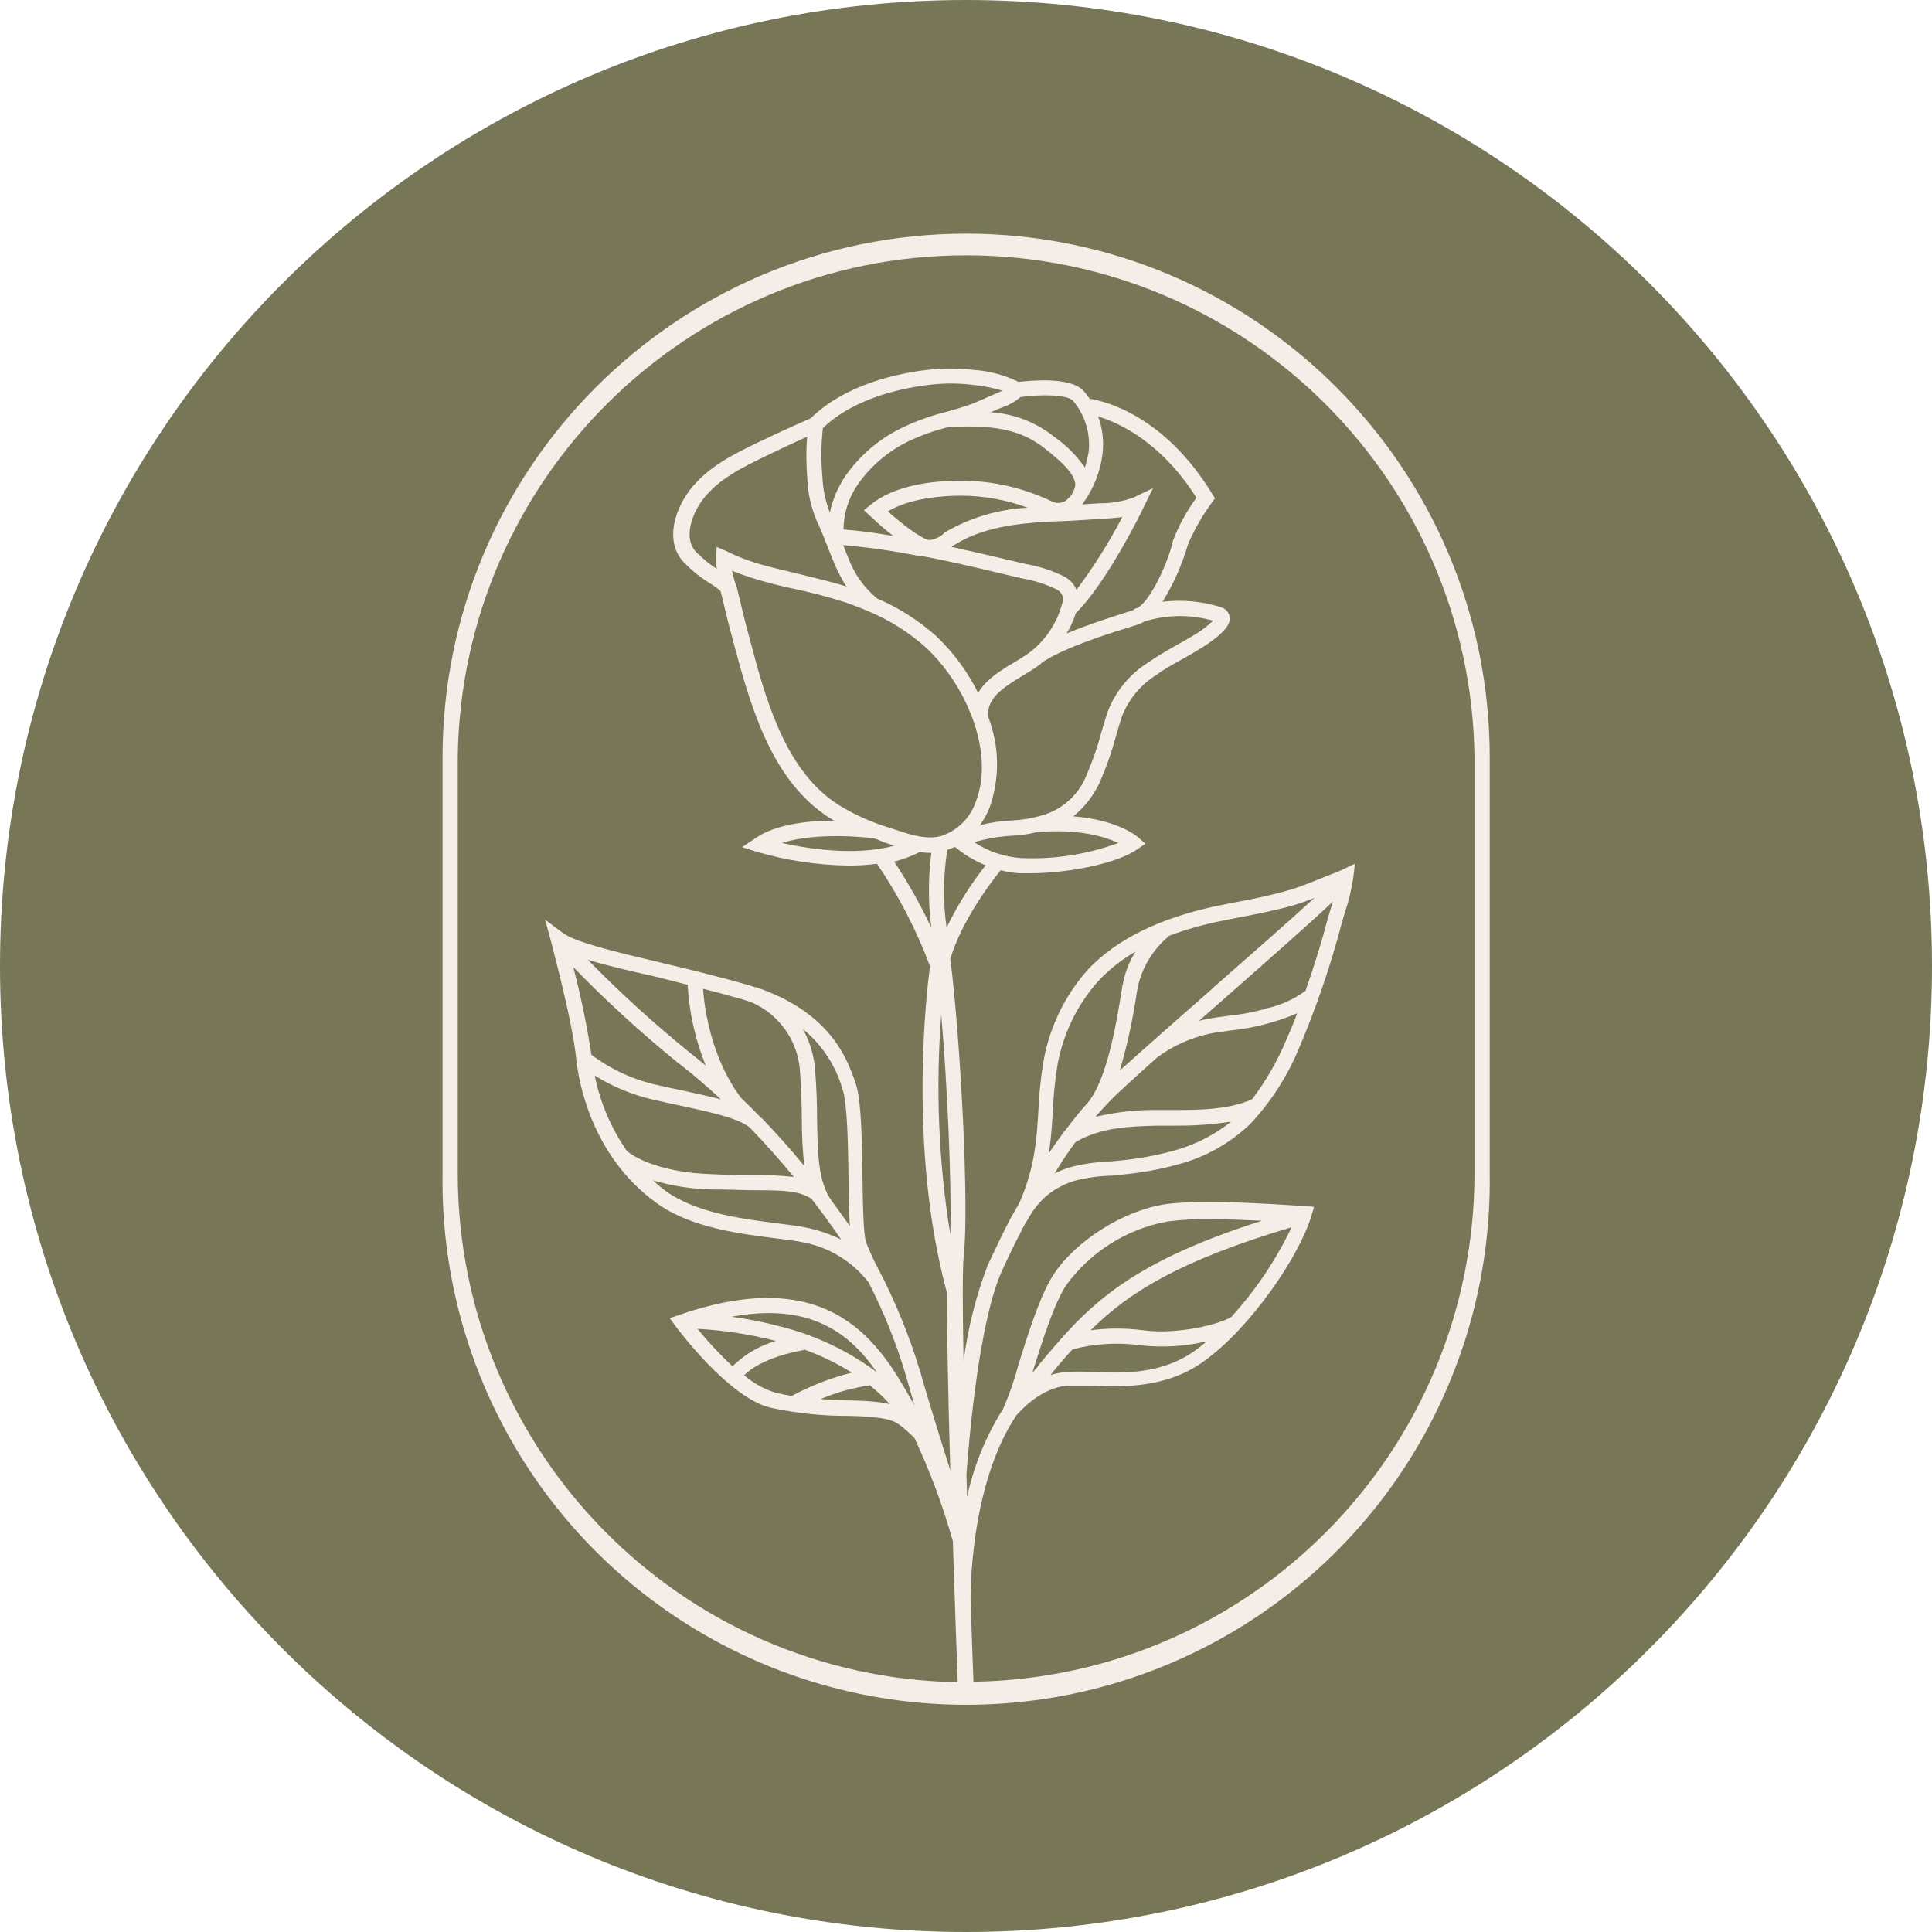
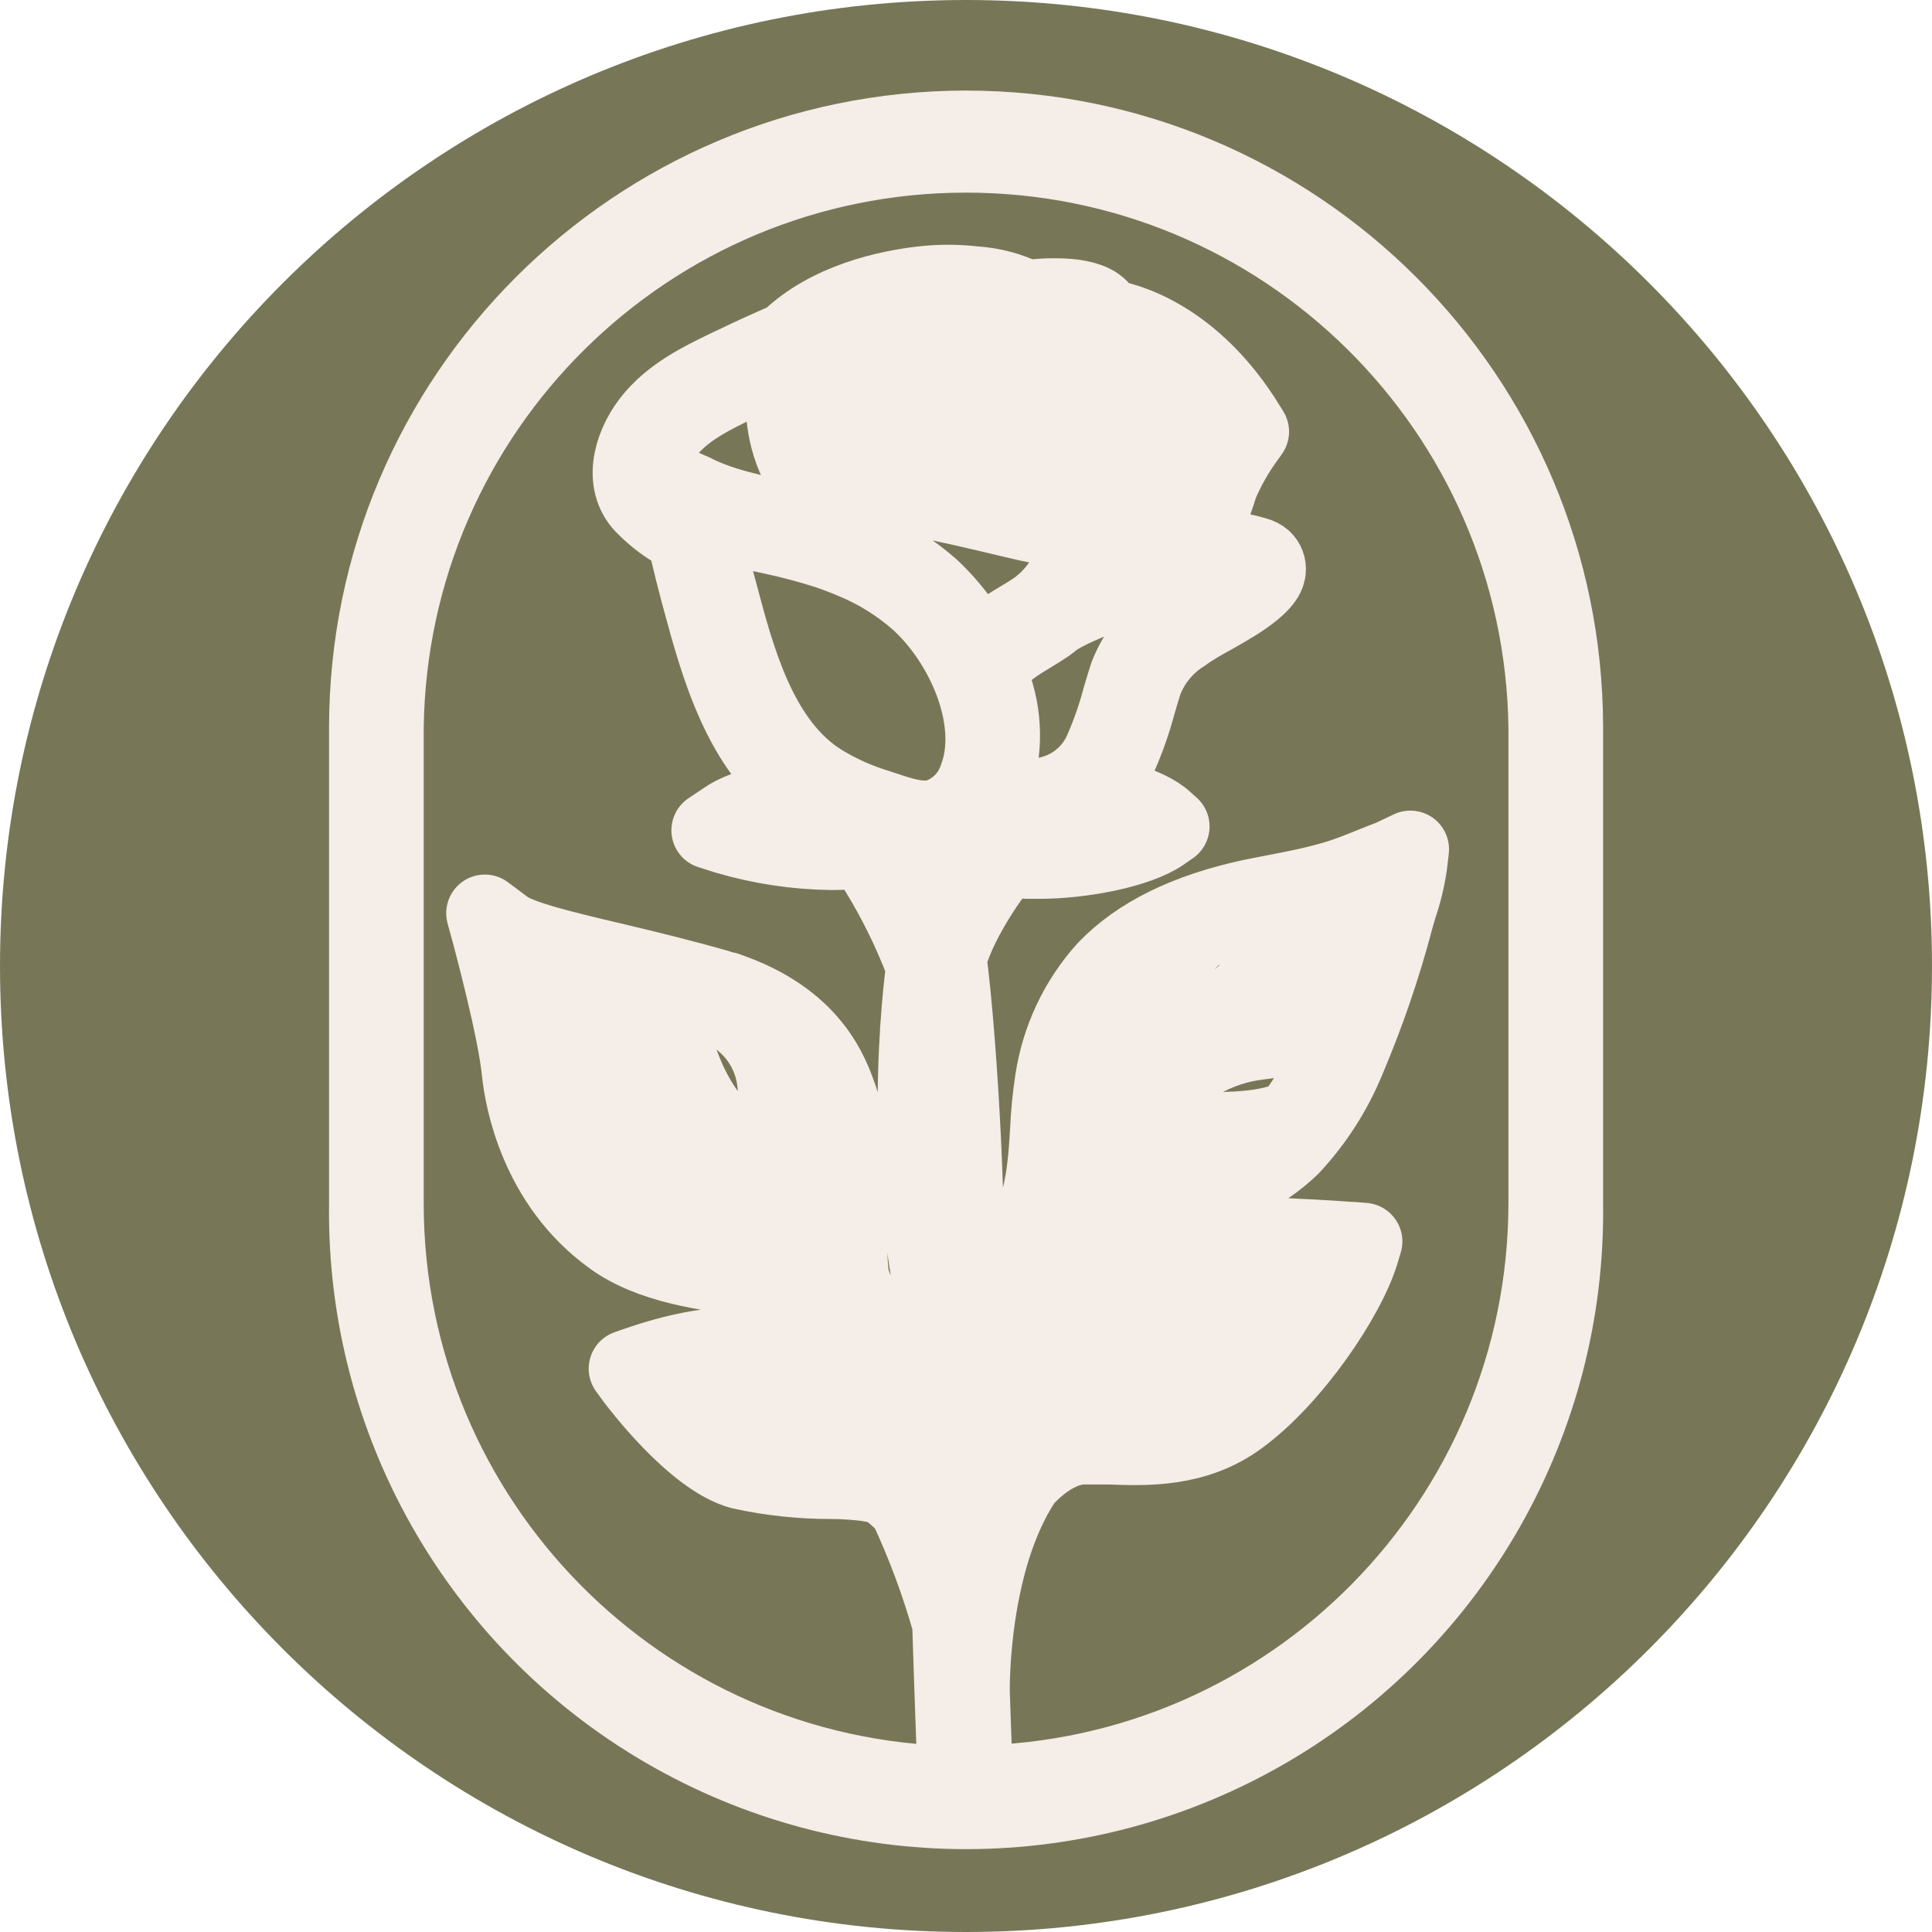
<svg xmlns="http://www.w3.org/2000/svg" viewBox="0 0 64 64">
  <circle cx="32" cy="32" r="32" fill="#777758" />
-   <g transform="translate(14.66 7.74) scale(0.28)" fill="#f5ede7">
+   <g transform="translate(12.18 4.28) scale(0.32)" fill="#f5ede7" stroke="#f5ede7" stroke-width="8" stroke-linejoin="round">
    <path d="M61.94,0A62,62,0,0,0,0,61.94v49.37a61.95,61.95,0,1,0,123.89,0V61.94A62,62,0,0,0,61.94,0ZM43.15,28.9a14.14,14.14,0,0,0,1.09,5c.47,1,.87,2,1.26,3,.28.71.56,1.43.86,2.13a18.23,18.23,0,0,0,1.41,2.71c-1.84-.59-3.72-1-5.54-1.46s-3.44-.79-5.11-1.31a22.4,22.4,0,0,1-3-1.15L34,37.76a3.37,3.37,0,0,0-.38-.19l-1.19-.51-.06,1.29a7.26,7.26,0,0,0,.08,1.31,14.52,14.52,0,0,1-2.29-1.84c-1.84-1.68-.61-4.75.66-6.4,1.87-2.44,4.8-3.84,7.62-5.2l.42-.2c1.42-.69,2.85-1.35,4.27-2A31.71,31.71,0,0,0,43.15,28.9Zm25.23-9.57c2.49-.34,5.52-.28,6.19.42a8.06,8.06,0,0,1,1.87,6.1A18.08,18.08,0,0,1,76,27.67a14.73,14.73,0,0,0-3.53-3.56l-.26-.2a13.42,13.42,0,0,0-7.36-2.78l.9-.39.45-.18A6.5,6.5,0,0,0,68.38,19.33ZM59.63,82.11a30.73,30.73,0,0,1,.09-9.21,5.66,5.66,0,0,0,.72-.28l.2-.05a13.61,13.61,0,0,0,3.61,2.16A40.35,40.35,0,0,0,59.63,82.11ZM62.89,72a19.59,19.59,0,0,1,4.48-.77,13.68,13.68,0,0,0,2.91-.42c5-.43,8.13.55,9.67,1.28A29.38,29.38,0,0,1,68.4,73.87,11.55,11.55,0,0,1,62.89,72Zm8.6-3.35a15.94,15.94,0,0,1-4.19.78,17.9,17.9,0,0,0-3.73.56,9.42,9.42,0,0,0,1.16-2.12,15.46,15.46,0,0,0-.16-10.66c-.25-2.14,1.52-3.39,4.06-4.91.6-.36,1.17-.71,1.69-1.07a9.75,9.75,0,0,0,.77-.61l0,0c2.65-1.68,7.25-3.16,10-4l1.31-.42a3.91,3.91,0,0,0,.65-.32,14.23,14.23,0,0,1,8.11-.09,11.63,11.63,0,0,1-2.27,1.71c-.65.4-1.31.78-2,1.15-1.15.65-2.33,1.33-3.45,2.11a11.91,11.91,0,0,0-4.77,5.85c-.26.79-.49,1.59-.73,2.4a35.69,35.69,0,0,1-1.76,5.07A8,8,0,0,1,71.49,68.64ZM51.41,43.16A11.27,11.27,0,0,1,48,38.35c-.21-.49-.41-1-.6-1.5a80,80,0,0,1,8.8,1.25l.29,0c3.28.6,6.59,1.39,9.79,2.15l1.27.3,1,.23a15.37,15.37,0,0,1,4.08,1.3,1.49,1.49,0,0,1,.71.75,1.85,1.85,0,0,1,0,.79,10.67,10.67,0,0,1-4.09,6.08c-.46.32-1,.65-1.58,1-1.56.93-3.36,2-4.31,3.63a23.79,23.79,0,0,0-5.08-6.83A25.74,25.74,0,0,0,51.41,43.16Zm8.51-20.29c4.09-.17,8-.09,11.2,2.45l.26.2c1.16.92,3.9,3.08,3.42,4.52a3.17,3.17,0,0,1-.46.94,6.94,6.94,0,0,1-.53.55,1.75,1.75,0,0,1-.35.2,1.64,1.64,0,0,1-1.4-.06,24.72,24.72,0,0,0-10.75-2.44c-3.29,0-7.8.5-10.66,2.84l-.79.64.74.71c.37.34,1.46,1.36,2.72,2.35A58.67,58.67,0,0,0,47.44,35a9.42,9.42,0,0,1,1.71-5.36,15.76,15.76,0,0,1,5.58-4.88A24.39,24.39,0,0,1,59.92,22.87ZM75,42.14a3.15,3.15,0,0,0-1.44-1.57A16.71,16.71,0,0,0,69,39.08l-1-.23-1.26-.3c-2.14-.51-4.33-1-6.53-1.5l.26-.17c3.33-2.14,7.42-2.57,11-2.8L73.68,34c1.08-.06,2.15-.11,3.22-.2l1-.06a24.52,24.52,0,0,0,2.52-.22A62.15,62.15,0,0,1,75,42.14Zm-15.8-6.58a3,3,0,0,1-1.62.69c-.94-.14-3.2-1.88-4.9-3.39C55.28,31.29,59.12,31,61.31,31h0a23,23,0,0,1,7.91,1.42,21.59,21.59,0,0,0-9.81,2.93Zm23.13,8.68c-.17.06-.35.11-.52.18l0,.08-1.25.41c-1.8.58-4.36,1.4-6.72,2.39a10.81,10.81,0,0,0,1.07-2.39c3.67-3.61,7.85-12.11,8-12.47l1.14-2.33-2.33,1.12a11.49,11.49,0,0,1-4,.67l-1,.06-1,.07,0-.07a12.52,12.52,0,0,0,2.35-5.82,9.47,9.47,0,0,0-.51-4.51c2.5.76,7.43,3,11.63,9.61a22,22,0,0,0-2.79,5.12C86,38.34,84.07,43,82.31,44.24ZM65.57,18.88l-.5.21c-.32.13-.64.27-.95.42-.73.32-1.42.63-2.15.87s-1.57.48-2.35.7a26.84,26.84,0,0,0-5.75,2.13,17.5,17.5,0,0,0-6.21,5.46A12.51,12.51,0,0,0,45.82,33a13.24,13.24,0,0,1-.88-4.26A27.89,27.89,0,0,1,45,23c3.78-3.62,9.52-4.76,12.64-5.12a21.15,21.15,0,0,1,5,0,18.35,18.35,0,0,1,3.58.69C66,18.7,65.8,18.79,65.57,18.88Zm-31.31,21c.72.3,1.48.57,2.32.84,1.74.54,3.52,1,5.24,1.35a59.5,59.5,0,0,1,5.86,1.56q1.47.51,2.79,1.08h0a24,24,0,0,1,6.62,4.17c4.76,4.35,8.29,12.39,6,18.32a6.45,6.45,0,0,1-4.15,4.08c-1.77.44-3.62-.18-5.42-.78l-.73-.24a25.17,25.17,0,0,1-5.88-2.64l-.53-.35c-6-4.15-8.23-12.48-10-19.18l-.1-.37c-.4-1.46-.79-3-1.2-4.78-.08-.36-.18-.74-.29-1.14C34.56,41.18,34.38,40.52,34.26,39.88ZM52.21,72l.71.24.53.17c-4.59,1.25-10.2.37-13.3-.32,4.09-1.32,10.07-.65,10.65-.58S51.71,71.81,52.21,72Zm4.29,1.17a8.75,8.75,0,0,0,1.14.09h.19a34.35,34.35,0,0,0,0,8.86,61.86,61.86,0,0,0-4.4-7.83A14.67,14.67,0,0,0,56.5,73.14ZM59,92.4c.75,8.72,1.24,20.16,1.07,26A109.4,109.4,0,0,1,59,92.4ZM40,129.3a46,46,0,0,0-5.8-1.16c9.38-1.74,14,2,17.19,6.57A32,32,0,0,0,40,129.3ZM39.43,131a12.19,12.19,0,0,0-5.13,3,44.57,44.57,0,0,1-4.14-4.43A47.25,47.25,0,0,1,39.43,131Zm3.31,1a29.11,29.11,0,0,1,5.68,2.75,31.52,31.52,0,0,0-7.12,2.76,20.4,20.4,0,0,1-2.12-.45,10.53,10.53,0,0,1-3.5-2C37.75,133,41.89,132.22,42.74,132.08Zm7.73,4.19a20.33,20.33,0,0,1,2.45,2.29c-.29-.07-.59-.13-.94-.19a32.89,32.89,0,0,0-3.83-.25c-1.06,0-2.23-.08-3.43-.16A23.41,23.41,0,0,1,50.47,136.27Zm71.62-25a60.21,60.21,0,0,1-59.28,60.13c-.06-1.57-.19-5.09-.34-9.59,0-.53-.15-13.57,5.4-21.9.38-.45,2.95-3.35,6.07-3.53.82,0,1.82,0,2.89,0,3.75.14,8.89.33,13.39-3,5.48-4,11.16-12.36,12.57-17.09l.32-1.07-1.11-.09c-.48,0-11.85-.94-16.56-.21-4.94.76-10.62,4.37-13.2,8.38-1.55,2.42-2.95,6.88-4.07,10.46A37.36,37.36,0,0,1,66.34,139h0a32.5,32.5,0,0,0-4.29,10.46c0-.88-.05-1.76-.07-2.65.34-4.72,1.54-18.19,4.18-24.05.68-1.51,1.58-3.39,2.66-5.44l.41-.68a10.39,10.39,0,0,1,1.93-2.55,9.47,9.47,0,0,1,3.49-2,18.86,18.86,0,0,1,4.11-.63c.54,0,1.09-.08,1.64-.14A37.42,37.42,0,0,0,87,110.12a19.55,19.55,0,0,0,8.58-4.81,29.73,29.73,0,0,0,5.77-9,106.93,106.93,0,0,0,5-14.61c.12-.45.26-.91.4-1.37a23.46,23.46,0,0,0,1-4.17l.19-1.62-1.47.7c-.22.11-.46.22-.69.31-.62.23-1.24.48-1.86.73-1.21.49-2.47,1-3.72,1.37-2,.59-4,1-6,1.38l-2.61.51C84.78,81,79.8,83.46,76.41,87A22.07,22.07,0,0,0,71,98.5a47.41,47.41,0,0,0-.5,5.12c-.09,1.49-.18,3-.4,4.51a24.47,24.47,0,0,1-1.85,6.52c-.33.59-.65,1.18-1,1.75h0c-1.11,2.12-2,4.06-2.74,5.61a49.19,49.19,0,0,0-2.87,11.43c-.12-6.08-.13-10.84,0-12.28.7-5.7-.36-26-1.57-35.35,1.35-4.54,4.83-9.1,5.95-10.49a12.31,12.31,0,0,0,2.21.35c.42,0,.87,0,1.34,0,4.29,0,10.14-1.1,12.64-2.84l.94-.65-.85-.76c-.12-.1-2.4-2.07-7.68-2.48a11.25,11.25,0,0,0,3.18-4.14,37.32,37.32,0,0,0,1.86-5.32c.23-.8.46-1.58.71-2.35a10.11,10.11,0,0,1,4.09-4.93c1-.74,2.2-1.39,3.31-2,.68-.39,1.36-.78,2-1.18,3.2-2,3.31-3,3.35-3.35a1.37,1.37,0,0,0-.42-1.13,1.89,1.89,0,0,0-.77-.4,16.6,16.6,0,0,0-6.75-.59,27.39,27.39,0,0,0,3-6.76,24.48,24.48,0,0,1,2.86-5l.34-.48-.31-.5c-5.64-9.25-12.65-11-14.51-11.27a6.84,6.84,0,0,0-.79-1c-1.56-1.61-6.13-1.16-7.63-1a14.06,14.06,0,0,0-5.33-1.42,23.65,23.65,0,0,0-5.45,0c-3.39.39-9.66,1.66-13.82,5.74-1.86.8-3.74,1.65-5.59,2.55l-.42.19c-3,1.45-6.13,2.95-8.27,5.73-2,2.62-3,6.49-.44,8.83a15.13,15.13,0,0,0,2.74,2.16,10.08,10.08,0,0,1,1.32.94v0c.1.37.2.73.27,1.07.42,1.78.82,3.37,1.22,4.85l.1.37c1.89,7,4.25,15.67,10.75,20.19.19.14.39.27.59.39l.52.31c-3.08,0-7,.43-9.4,2.14l-1.49,1,1.74.55a40.22,40.22,0,0,0,10.84,1.63,25.56,25.56,0,0,0,3.38-.21,57.21,57.21,0,0,1,6.27,12.12c-.32,2.32-2.69,21.3,2,38.63,0,5,.17,13,.4,21-1.18-3.72-2.7-8.61-3.57-11.7a69.62,69.62,0,0,0-5-12.22,31.68,31.68,0,0,1-1.38-3c-.34-.93-.39-4.55-.44-7.74-.06-4.49-.13-9.14-.81-11.12-.94-2.75-2.88-8.37-11.81-11.38L37,89.17v0c-.26-.09-.5-.18-.77-.26-3.49-1-7.27-1.93-10.61-2.72-5.1-1.2-9.9-2.34-11.39-3.46l-2.1-1.57.69,2.53c0,.09,2.57,9.46,3,14,.28,2.58,1.78,11.44,9.51,17,4,2.91,9.84,3.64,14.09,4.17,1.29.16,2.41.3,3.21.47a12.76,12.76,0,0,1,7.78,4.76h0a63.79,63.79,0,0,1,4.43,11.07c.28,1,.63,2.2,1,3.49l-.23-.41c-3.74-6.62-9.38-16.61-27.57-10.33l-1.16.4.73,1c.25.33,6.15,8.25,11.05,9.56a43,43,0,0,0,9.38,1,32.45,32.45,0,0,1,3.59.23c2,.32,2.26.57,4,2.18l.19.18a79.66,79.66,0,0,1,4.55,12.21c.24,7.67.49,14.27.58,16.71A60.2,60.2,0,0,1,1.8,111.31V61.94a60.15,60.15,0,0,1,120.29,0ZM74.53,132a20.53,20.53,0,0,1,8.11-.47,23.37,23.37,0,0,0,7.78-.48c-.42.36-.85.71-1.27,1-4,2.94-8.57,2.77-12.25,2.63-1.11-.05-2.15-.08-3.06,0a8.05,8.05,0,0,0-1.92.36C72.81,133.93,73.66,132.92,74.53,132Zm18.87-3.88c-1.33.88-6.35,2.17-10.53,1.62a23.61,23.61,0,0,0-6.2,0c4.48-4.44,10.39-8.2,23.78-12.19A43.46,43.46,0,0,1,93.4,128.07Zm-22.88,5.79-.75.88.11-.35c1.1-3.48,2.45-7.81,3.88-10a19.07,19.07,0,0,1,12-7.57,33.85,33.85,0,0,1,4.92-.27c2.08,0,4.33.09,6.27.18C80.48,122,76,127.3,70.52,133.86Zm4.42-26.46c3-1.73,6.23-1.83,9.68-1.92h.69c.5,0,1,0,1.52,0a40.71,40.71,0,0,0,6.46-.47,18.77,18.77,0,0,1-6.77,3.43,36.89,36.89,0,0,1-6.31,1.16c-.53.06-1,.1-1.58.14a20.41,20.41,0,0,0-4.51.7,11.58,11.58,0,0,0-1.71.7C73.2,109.85,74.05,108.61,74.94,107.4Zm20.94-5.13a3.53,3.53,0,0,1-.76.36c-2.5.92-5.45,1-8.31,1-.53,0-1,0-1.55,0h-.68a29.9,29.9,0,0,0-7.33.81l.22-.26.15-.17c.73-.83,1.49-1.62,2.26-2.36,1.09-1,2.74-2.53,4.67-4.25a16.37,16.37,0,0,1,6.19-2.8c.84-.17,1.71-.28,2.57-.39a26,26,0,0,0,4.27-.8l.41-.12a24.59,24.59,0,0,0,3.13-1.11c-.43,1.14-.9,2.27-1.4,3.39A31.9,31.9,0,0,1,95.88,102.27Zm6.24-12.76a12.3,12.3,0,0,1-4.65,2.1l-.41.13a25.15,25.15,0,0,1-4,.73c-.87.12-1.78.23-2.68.41q-.45.09-.9.21l2.85-2.5c6-5.29,10.58-9.31,13-11.62-.08.3-.17.59-.26.88-.14.47-.29.94-.41,1.4C104,83.82,103.12,86.64,102.12,89.51Zm-11-.28c-4.26,3.74-8.32,7.31-11,9.74a66,66,0,0,0,2-9.15l.12-.71A10.93,10.93,0,0,1,86,83.05,40.75,40.75,0,0,1,92,81.34c.86-.18,1.72-.34,2.58-.51,2-.39,4.17-.8,6.23-1.41.79-.24,1.56-.52,2.33-.82C100.23,81.26,95.5,85.42,91.15,89.23Zm-10.67-.42-.11.72c-.61,3.75-1.73,10.62-4.07,13.31-.9,1-1.75,2.08-2.58,3.18a1.19,1.19,0,0,1-.15.09l0,.07c-.63.85-1.24,1.72-1.83,2.59,0-.12,0-.24.07-.37.23-1.56.33-3.14.42-4.67a47.8,47.8,0,0,1,.47-4.93,20.3,20.3,0,0,1,5-10.53A19.18,19.18,0,0,1,82,84.93,10.46,10.46,0,0,0,80.48,88.81ZM36.56,90.94a9.56,9.56,0,0,1,5.73,8.18c.16,2,.19,3.9.22,5.71a48.87,48.87,0,0,0,.29,5.47c-1.63-2-3.31-3.85-5-5.63h0a.1.1,0,0,1-.05,0c-.81-.84-1.63-1.65-2.45-2.44C31.81,97.59,31,91.77,30.81,89.33c1.65.42,3.3.86,4.88,1.32C36,90.74,36.27,90.84,36.56,90.94Zm7.75,13.86c0-1.75-.06-3.74-.23-5.82a11.7,11.7,0,0,0-1.46-4.89,14.25,14.25,0,0,1,4.7,7.13c.58,1.71.65,6.42.71,10.57,0,2.34.07,4.21.16,5.63-.7-1-1.42-2-2.16-3h0C44.43,112.15,44.38,108.91,44.31,104.8ZM29,88.87a29.55,29.55,0,0,0,2.14,9.55c-.65-.54-1.3-1.07-1.95-1.58a141.65,141.65,0,0,1-12-10.93c2.17.66,4.93,1.31,8.06,2Zm-.92,9.39c1.63,1.27,3.26,2.67,4.87,4.17-1.35-.36-2.89-.7-4.57-1.06-1-.2-2-.42-3-.65a20.23,20.23,0,0,1-7.77-3.58,103.84,103.84,0,0,0-2.14-10.36A144.07,144.07,0,0,0,28.05,98.26ZM25,102.47c1,.24,2,.45,3,.66,3.74.81,7.27,1.57,8.43,2.71,1.76,1.82,3.48,3.75,5.13,5.76a42.54,42.54,0,0,0-5.06-.23c-1.23,0-2.7,0-4.46-.09-7-.19-9.87-2.44-10.23-2.75A24,24,0,0,1,18,99.6,22.69,22.69,0,0,0,25,102.47Zm7,10.61c1.77,0,3.24.07,4.49.09,4.21,0,5.57.07,7.15,1q1.83,2.37,3.53,4.85A16.5,16.5,0,0,0,43,117.59c-.88-.19-2-.33-3.37-.5-4.05-.51-9.6-1.2-13.25-3.84A17.13,17.13,0,0,1,24.89,112,26.27,26.27,0,0,0,32,113.08Z" />
  </g>
</svg>
